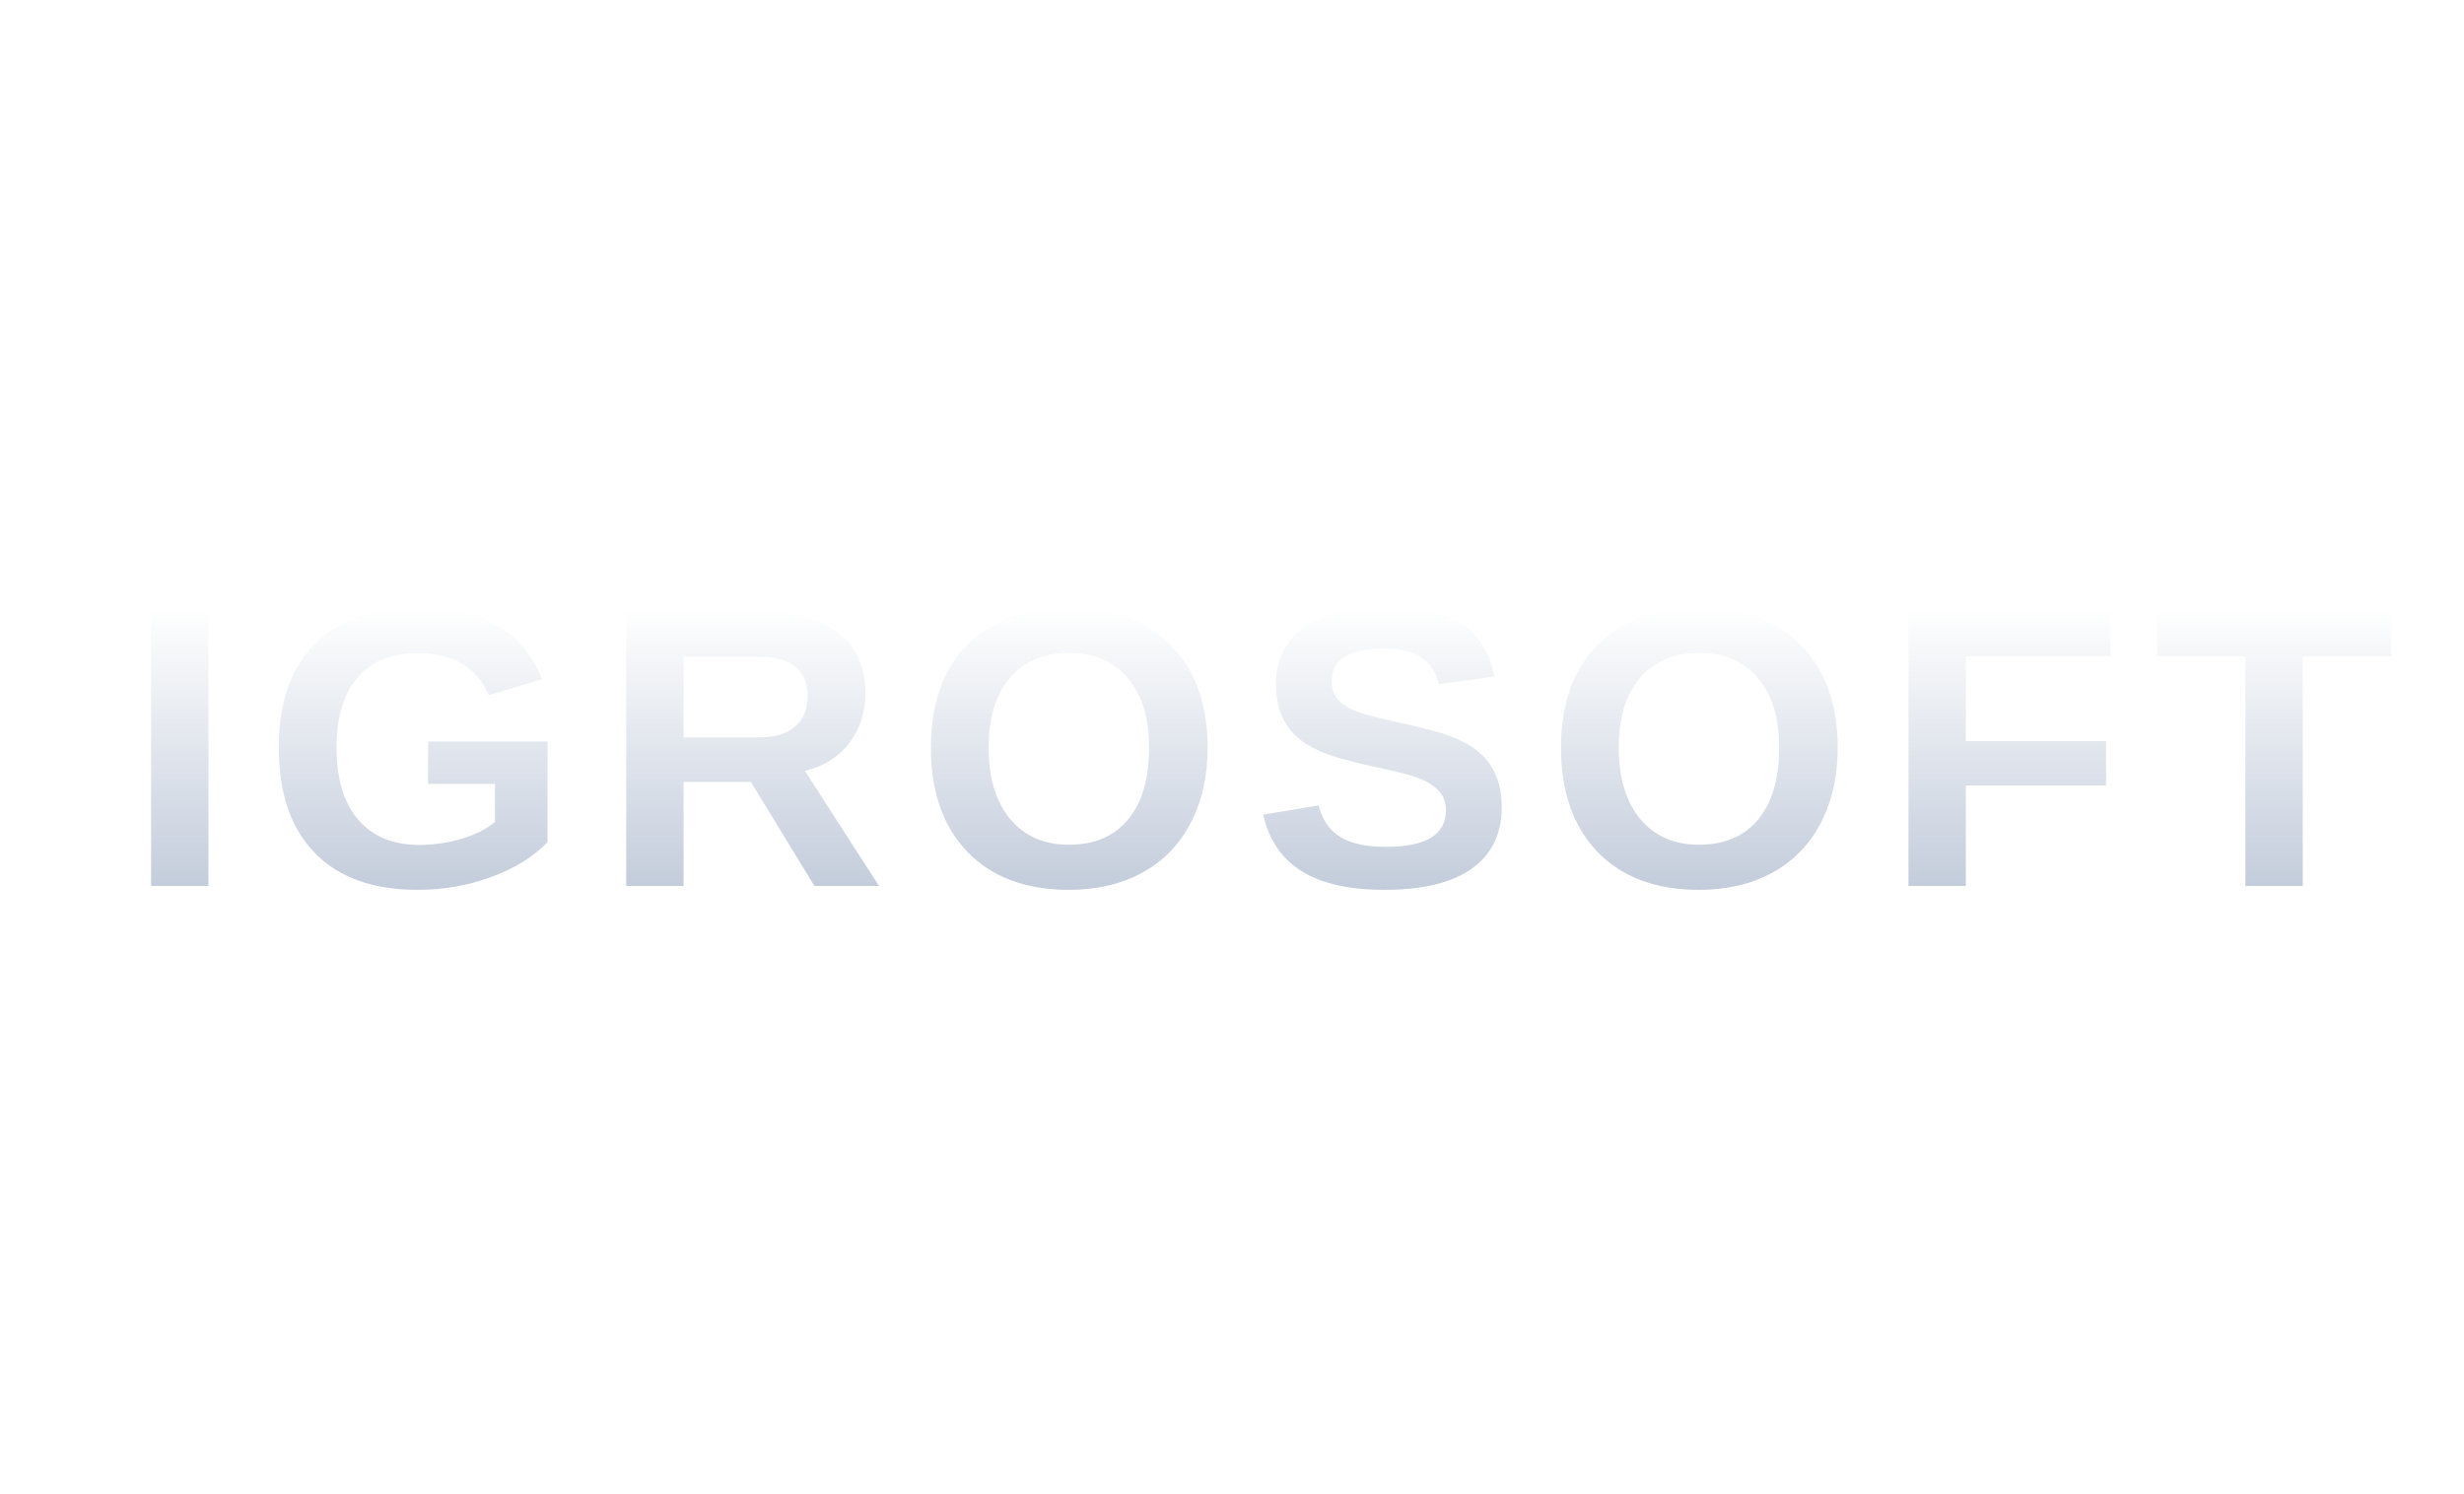
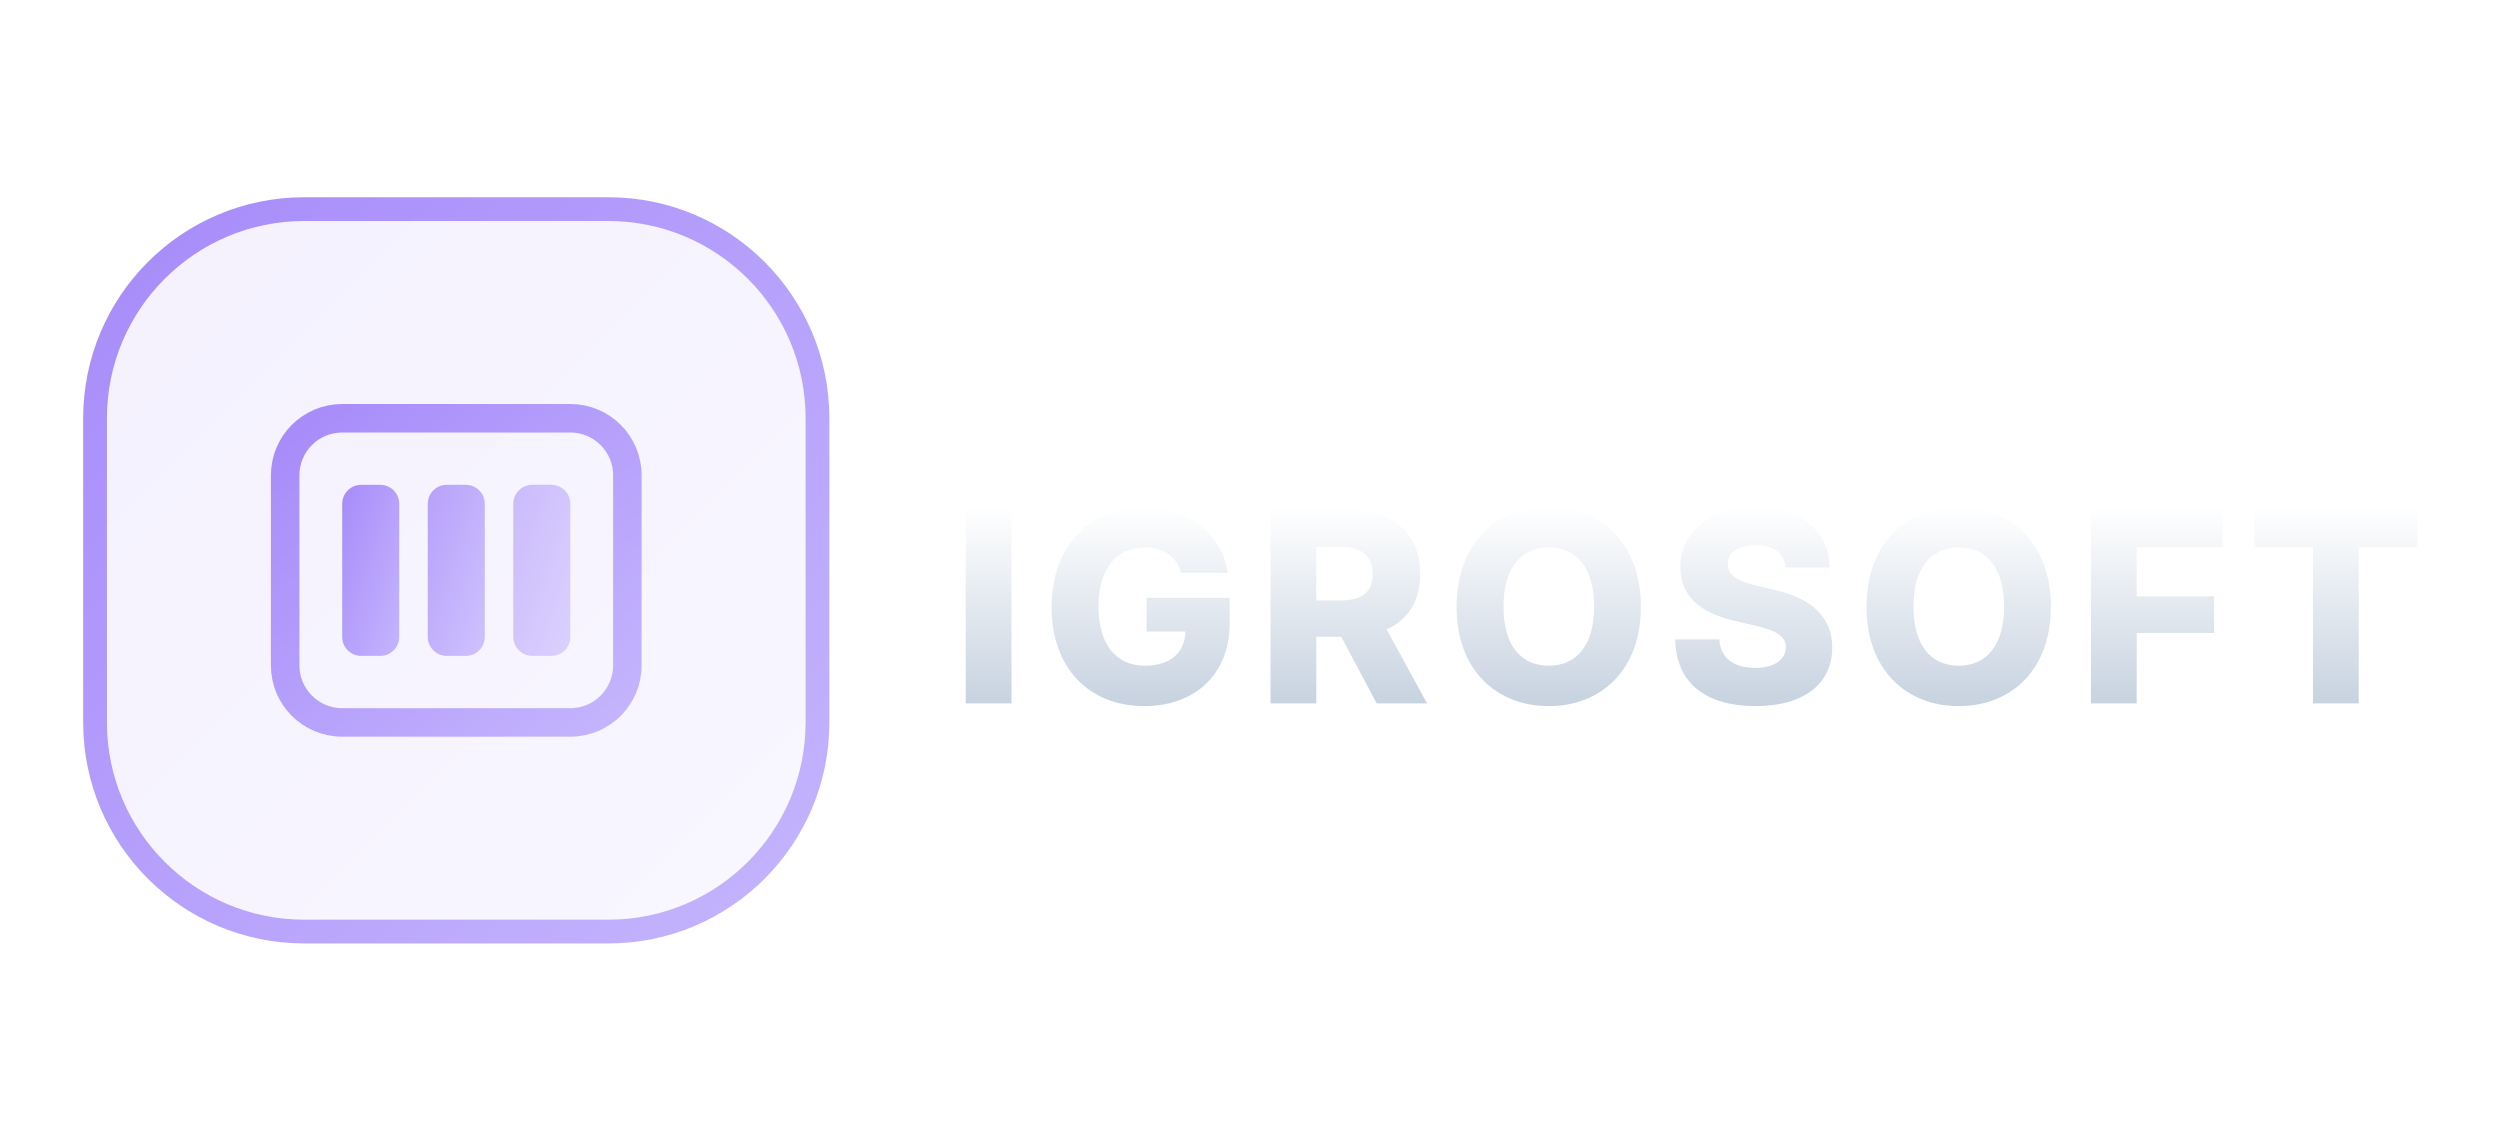
- <svg xmlns="http://www.w3.org/2000/svg" viewBox="0 0 198 120" role="img" aria-label="IGROSOFT">
+ <svg xmlns="http://www.w3.org/2000/svg" viewBox="0 0 263 120" role="img" aria-label="IGROSOFT">
  <defs>
-     <linearGradient id="w" x1="0" y1="0" x2="0" y2="1">
+     <linearGradient id="g" x1="0" y1="0" x2="1" y2="1">
+       <stop offset="0" stop-color="#a78bfa" />
+       <stop offset="1" stop-color="#c4b5fd" />
+     </linearGradient>
+     <linearGradient id="t" x1="0" y1="0" x2="0" y2="1">
      <stop offset="0" stop-color="#ffffff" />
-       <stop offset="1" stop-color="#c3ccdb" />
+       <stop offset="1" stop-color="#c7d2e0" />
    </linearGradient>
  </defs>
-   <text x="10" y="71.2" font-family="'Plus Jakarta Sans','Segoe UI',Arial,Helvetica,sans-serif" font-size="32" font-weight="800" letter-spacing="2.2" fill="url(#w)">IGROSOFT</text>
+   <rect x="10" y="22" width="76" height="76" rx="22" fill="url(#g)" opacity="0.12" />
+   <rect x="10" y="22" width="76" height="76" rx="22" fill="none" stroke="url(#g)" stroke-width="2.5" />
+   <rect x="30" y="44" width="36" height="32" rx="6" fill="none" stroke="url(#g)" stroke-width="3" />
+   <rect x="36" y="51" width="6" height="18" rx="2" fill="url(#g)" />
+   <rect x="45" y="51" width="6" height="18" rx="2" fill="url(#g)" opacity="0.8" />
+   <rect x="54" y="51" width="6" height="18" rx="2" fill="url(#g)" opacity="0.55" />
+   <text x="100" y="74" font-family="'Inter','Segoe UI',Arial,Helvetica,sans-serif" font-size="28" font-weight="800" letter-spacing="1.5" fill="url(#t)">IGROSOFT</text>
</svg>
